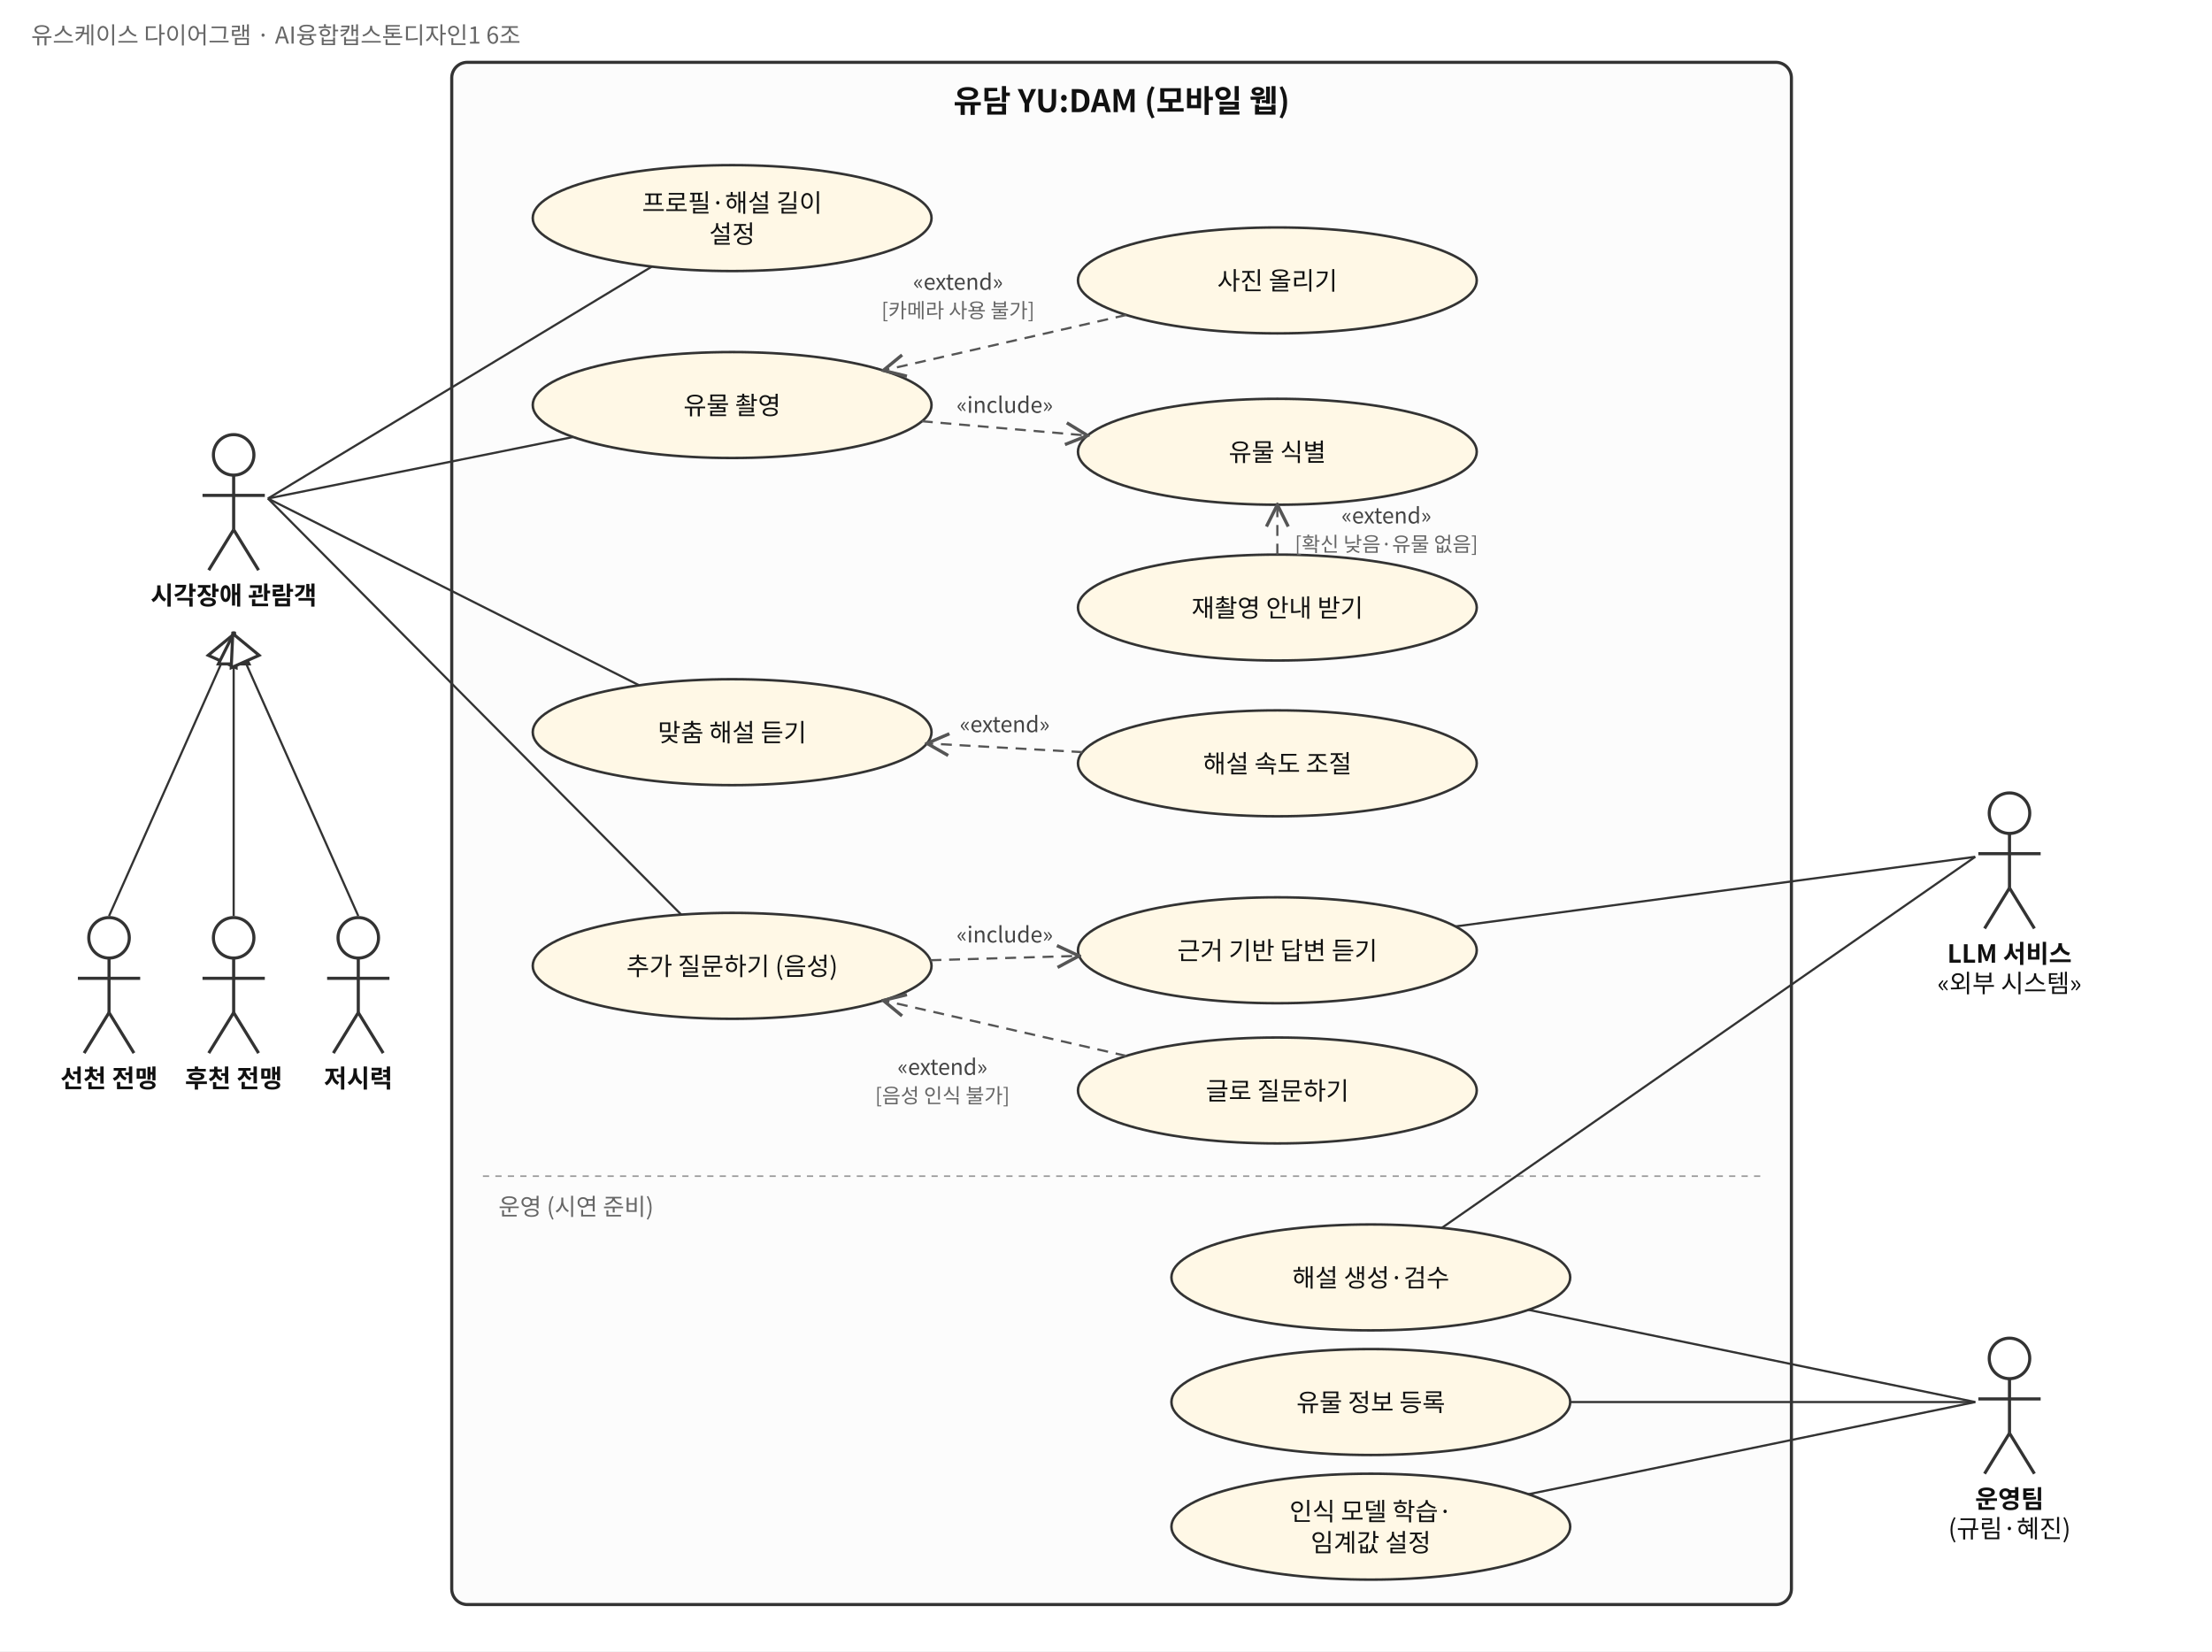
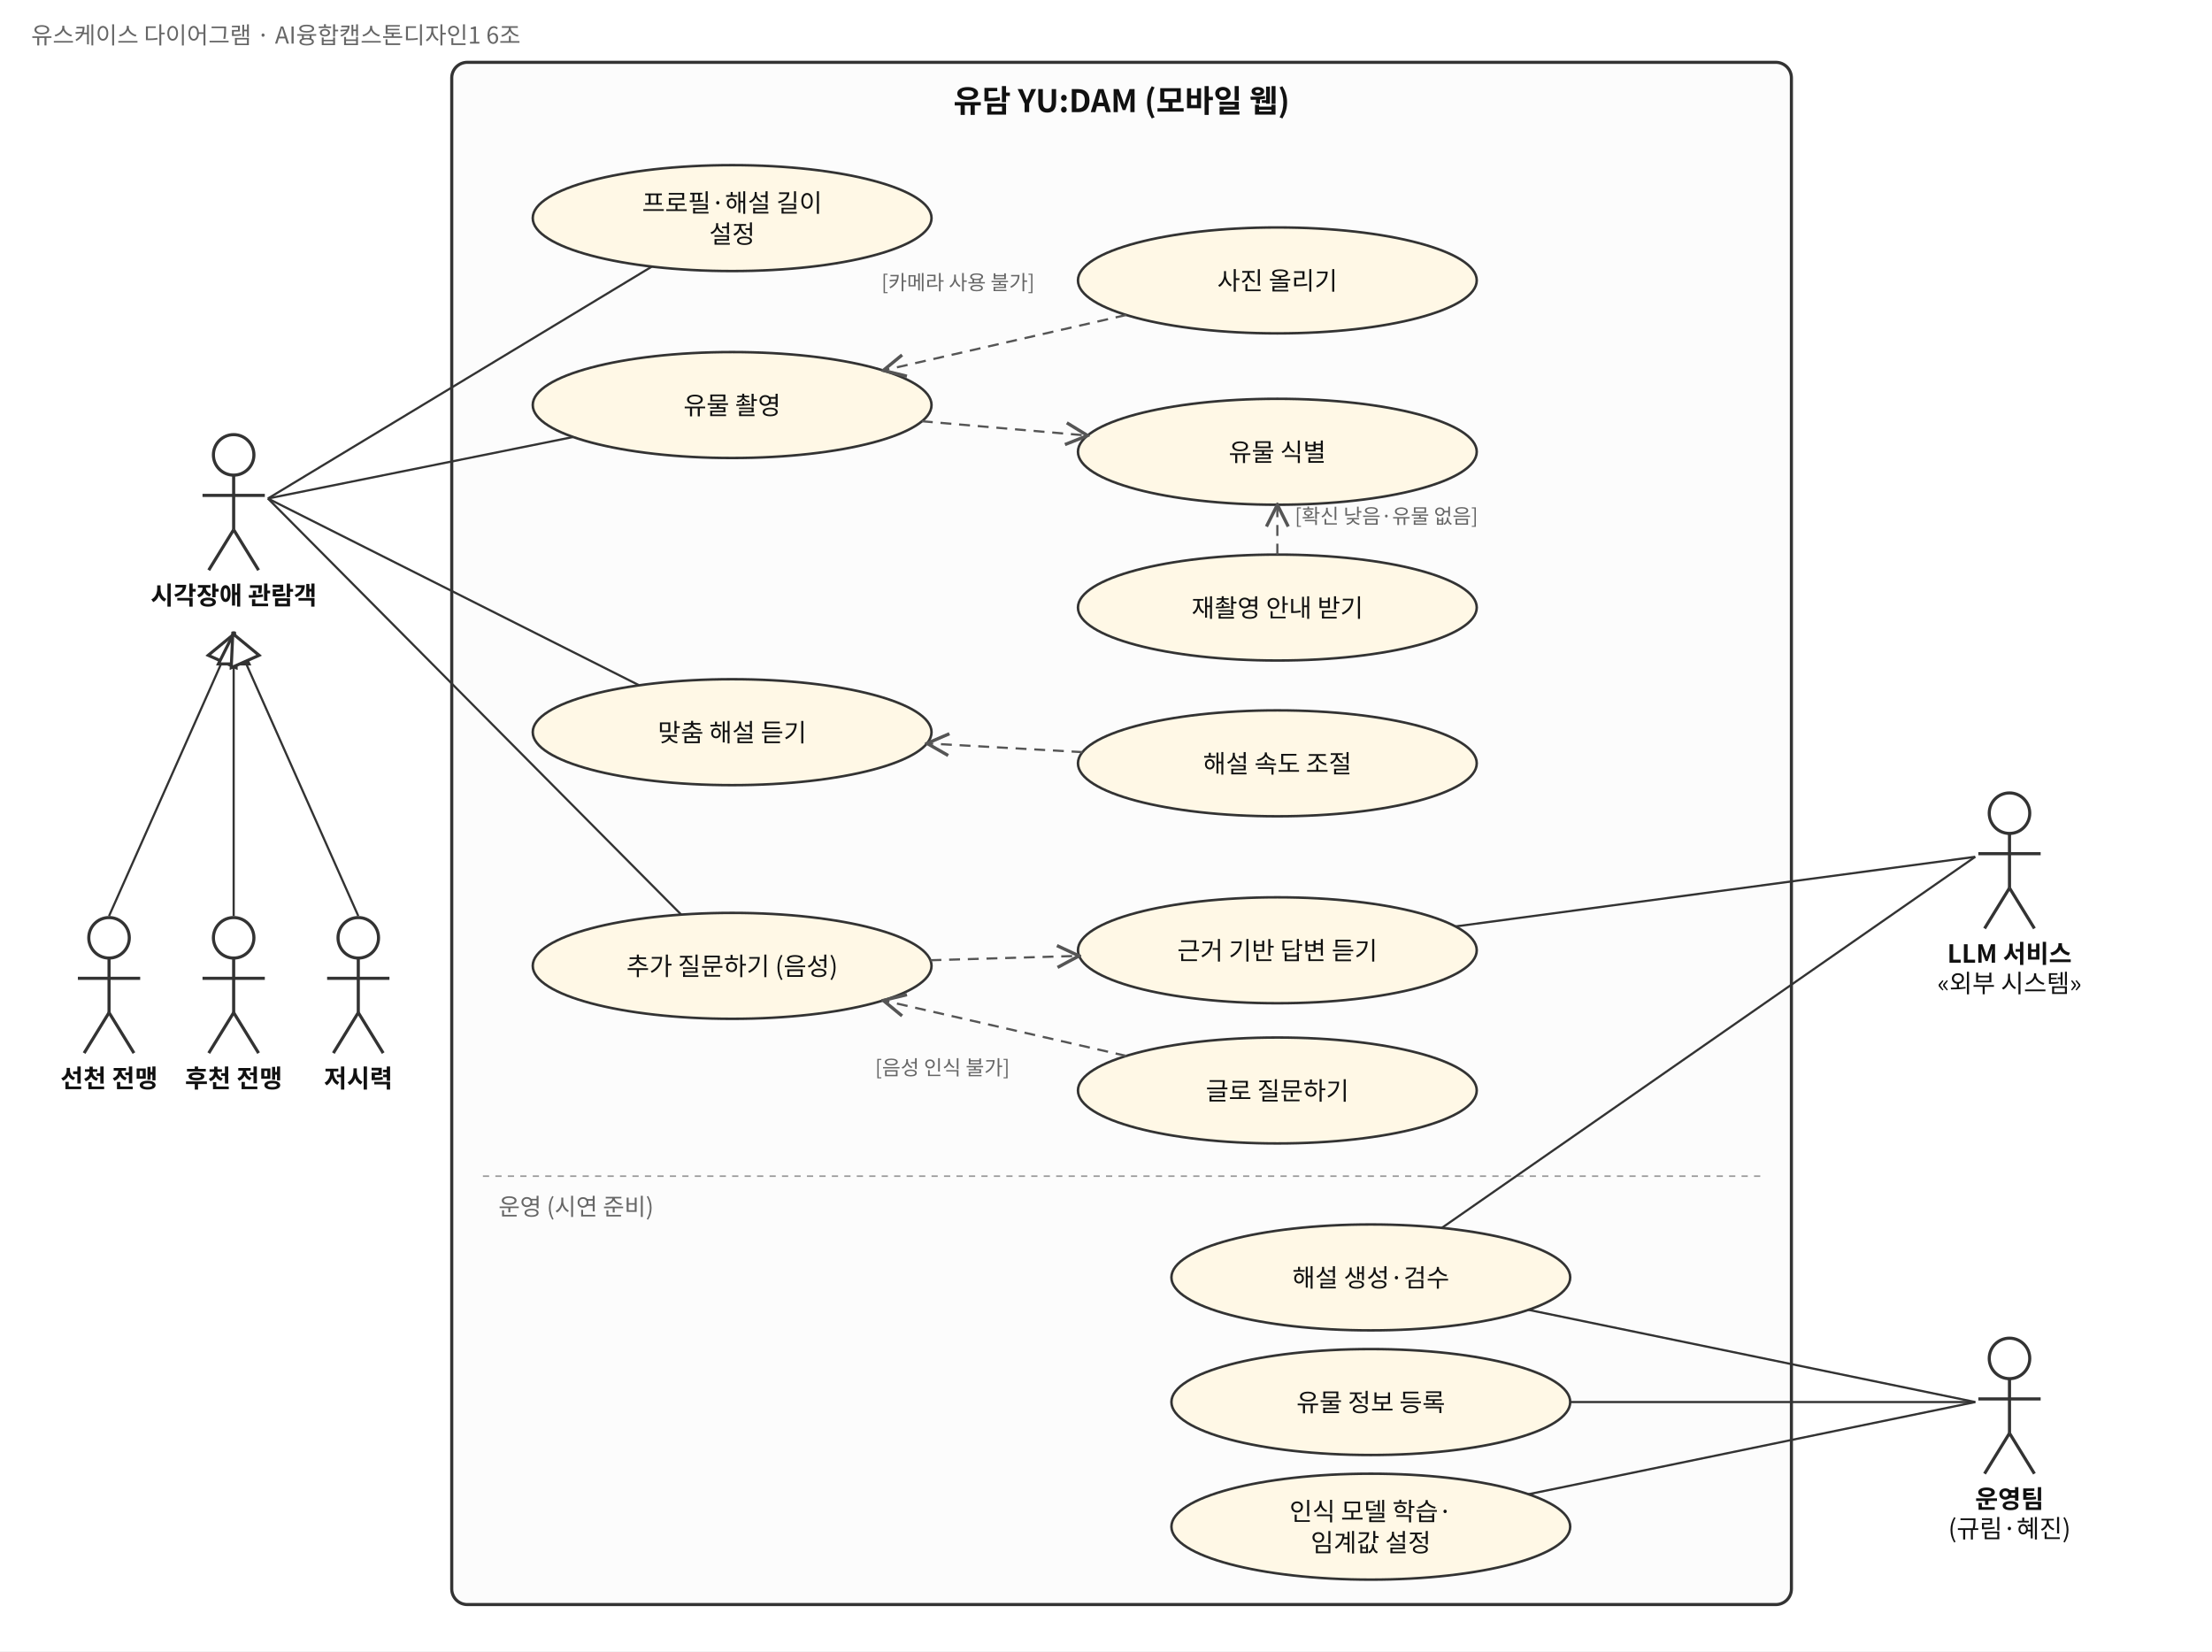
<svg xmlns="http://www.w3.org/2000/svg" width="1420" height="1060" viewBox="0 0 1420 1060" font-family="Noto Sans CJK KR, Noto Sans CJK TC, sans-serif">
  <defs>
    <marker id="open" markerWidth="12" markerHeight="12" refX="11" refY="6" orient="auto">
      <path d="M1,1 L11,6 L1,11" fill="none" stroke="#555" stroke-width="1.5" />
    </marker>
    <marker id="tri" markerWidth="16" markerHeight="16" refX="14" refY="8" orient="auto">
      <path d="M1,1 L15,8 L1,15 Z" fill="#fff" stroke="#333" stroke-width="1.4" />
    </marker>
  </defs>
  <rect width="100%" height="100%" fill="#fff" />
  <text x="20" y="28" font-size="15" fill="#666">유스케이스 다이어그램 · AI융합캡스톤디자인1 6조</text>
  <rect x="290" y="40" width="860" height="990" rx="10" fill="#fcfcfc" stroke="#333" stroke-width="2" />
  <text x="720" y="72" font-size="20" text-anchor="middle" font-weight="bold" fill="#111">유담 YU:DAM (모바일 웹)</text>
  <ellipse cx="470" cy="140" rx="128" ry="34" fill="#fff8e6" stroke="#333" stroke-width="1.6" />
  <text x="470" y="136.0" font-size="16" text-anchor="middle" font-weight="normal" fill="#111">프로필·해설 길이</text>
  <text x="470" y="156.0" font-size="16" text-anchor="middle" font-weight="normal" fill="#111">설정</text>
  <ellipse cx="470" cy="260" rx="128" ry="34" fill="#fff8e6" stroke="#333" stroke-width="1.6" />
  <text x="470" y="266.0" font-size="16" text-anchor="middle" font-weight="normal" fill="#111">유물 촬영</text>
  <ellipse cx="820" cy="180" rx="128" ry="34" fill="#fff8e6" stroke="#333" stroke-width="1.6" />
  <text x="820" y="186.0" font-size="16" text-anchor="middle" font-weight="normal" fill="#111">사진 올리기</text>
  <ellipse cx="820" cy="290" rx="128" ry="34" fill="#fff8e6" stroke="#333" stroke-width="1.6" />
  <text x="820" y="296.0" font-size="16" text-anchor="middle" font-weight="normal" fill="#111">유물 식별</text>
  <ellipse cx="820" cy="390" rx="128" ry="34" fill="#fff8e6" stroke="#333" stroke-width="1.6" />
  <text x="820" y="396.0" font-size="16" text-anchor="middle" font-weight="normal" fill="#111">재촬영 안내 받기</text>
  <ellipse cx="470" cy="470" rx="128" ry="34" fill="#fff8e6" stroke="#333" stroke-width="1.6" />
  <text x="470" y="476.0" font-size="16" text-anchor="middle" font-weight="normal" fill="#111">맞춤 해설 듣기</text>
  <ellipse cx="820" cy="490" rx="128" ry="34" fill="#fff8e6" stroke="#333" stroke-width="1.6" />
  <text x="820" y="496.0" font-size="16" text-anchor="middle" font-weight="normal" fill="#111">해설 속도 조절</text>
  <ellipse cx="470" cy="620" rx="128" ry="34" fill="#fff8e6" stroke="#333" stroke-width="1.6" />
  <text x="470" y="626.0" font-size="16" text-anchor="middle" font-weight="normal" fill="#111">추가 질문하기 (음성)</text>
  <ellipse cx="820" cy="610" rx="128" ry="34" fill="#fff8e6" stroke="#333" stroke-width="1.6" />
  <text x="820" y="616.0" font-size="16" text-anchor="middle" font-weight="normal" fill="#111">근거 기반 답변 듣기</text>
  <ellipse cx="820" cy="700" rx="128" ry="34" fill="#fff8e6" stroke="#333" stroke-width="1.6" />
  <text x="820" y="706.0" font-size="16" text-anchor="middle" font-weight="normal" fill="#111">글로 질문하기</text>
  <line x1="310" y1="755" x2="1130" y2="755" stroke="#999" stroke-dasharray="4 4" />
  <text x="320" y="780" font-size="15" text-anchor="start" font-weight="normal" fill="#666">운영 (시연 준비)</text>
  <ellipse cx="880" cy="900" rx="128" ry="34" fill="#fff8e6" stroke="#333" stroke-width="1.6" />
  <text x="880" y="906.0" font-size="16" text-anchor="middle" font-weight="normal" fill="#111">유물 정보 등록</text>
  <ellipse cx="880" cy="820" rx="128" ry="34" fill="#fff8e6" stroke="#333" stroke-width="1.6" />
  <text x="880" y="826.0" font-size="16" text-anchor="middle" font-weight="normal" fill="#111">해설 생성·검수</text>
  <ellipse cx="880" cy="980" rx="128" ry="34" fill="#fff8e6" stroke="#333" stroke-width="1.6" />
  <text x="880" y="976.0" font-size="16" text-anchor="middle" font-weight="normal" fill="#111">인식 모델 학습·</text>
  <text x="880" y="996.0" font-size="16" text-anchor="middle" font-weight="normal" fill="#111">임계값 설정</text>
  <circle cx="150" cy="292" r="13" stroke="#333" stroke-width="2" fill="none" />
  <line x1="150" y1="305" x2="150" y2="340" stroke="#333" stroke-width="2" fill="none" />
  <line x1="130" y1="318" x2="170" y2="318" stroke="#333" stroke-width="2" fill="none" />
  <line x1="150" y1="340" x2="134" y2="366" stroke="#333" stroke-width="2" fill="none" />
  <line x1="150" y1="340" x2="166" y2="366" stroke="#333" stroke-width="2" fill="none" />
  <text x="150" y="388" font-size="16" text-anchor="middle" font-weight="bold" fill="#111">시각장애 관람객</text>
  <circle cx="70" cy="602" r="13" stroke="#333" stroke-width="2" fill="none" />
  <line x1="70" y1="615" x2="70" y2="650" stroke="#333" stroke-width="2" fill="none" />
  <line x1="50" y1="628" x2="90" y2="628" stroke="#333" stroke-width="2" fill="none" />
  <line x1="70" y1="650" x2="54" y2="676" stroke="#333" stroke-width="2" fill="none" />
  <line x1="70" y1="650" x2="86" y2="676" stroke="#333" stroke-width="2" fill="none" />
  <text x="70" y="698" font-size="16" text-anchor="middle" font-weight="bold" fill="#111">선천 전맹</text>
  <circle cx="150" cy="602" r="13" stroke="#333" stroke-width="2" fill="none" />
  <line x1="150" y1="615" x2="150" y2="650" stroke="#333" stroke-width="2" fill="none" />
  <line x1="130" y1="628" x2="170" y2="628" stroke="#333" stroke-width="2" fill="none" />
  <line x1="150" y1="650" x2="134" y2="676" stroke="#333" stroke-width="2" fill="none" />
  <line x1="150" y1="650" x2="166" y2="676" stroke="#333" stroke-width="2" fill="none" />
  <text x="150" y="698" font-size="16" text-anchor="middle" font-weight="bold" fill="#111">후천 전맹</text>
  <circle cx="230" cy="602" r="13" stroke="#333" stroke-width="2" fill="none" />
  <line x1="230" y1="615" x2="230" y2="650" stroke="#333" stroke-width="2" fill="none" />
  <line x1="210" y1="628" x2="250" y2="628" stroke="#333" stroke-width="2" fill="none" />
  <line x1="230" y1="650" x2="214" y2="676" stroke="#333" stroke-width="2" fill="none" />
  <line x1="230" y1="650" x2="246" y2="676" stroke="#333" stroke-width="2" fill="none" />
  <text x="230" y="698" font-size="16" text-anchor="middle" font-weight="bold" fill="#111">저시력</text>
  <line x1="70" y1="588" x2="150" y2="408" stroke="#333" stroke-width="1.4" marker-end="url(#tri)" />
  <line x1="150" y1="588" x2="150" y2="408" stroke="#333" stroke-width="1.4" marker-end="url(#tri)" />
  <line x1="230" y1="588" x2="150" y2="408" stroke="#333" stroke-width="1.4" marker-end="url(#tri)" />
  <circle cx="1290" cy="522" r="13" stroke="#333" stroke-width="2" fill="none" />
  <line x1="1290" y1="535" x2="1290" y2="570" stroke="#333" stroke-width="2" fill="none" />
  <line x1="1270" y1="548" x2="1310" y2="548" stroke="#333" stroke-width="2" fill="none" />
  <line x1="1290" y1="570" x2="1274" y2="596" stroke="#333" stroke-width="2" fill="none" />
  <line x1="1290" y1="570" x2="1306" y2="596" stroke="#333" stroke-width="2" fill="none" />
  <text x="1290" y="618" font-size="16" text-anchor="middle" font-weight="bold" fill="#111">LLM 서비스</text>
  <text x="1290" y="637" font-size="16" text-anchor="middle" font-weight="normal" fill="#111">«외부 시스템»</text>
  <circle cx="1290" cy="872" r="13" stroke="#333" stroke-width="2" fill="none" />
  <line x1="1290" y1="885" x2="1290" y2="920" stroke="#333" stroke-width="2" fill="none" />
  <line x1="1270" y1="898" x2="1310" y2="898" stroke="#333" stroke-width="2" fill="none" />
  <line x1="1290" y1="920" x2="1274" y2="946" stroke="#333" stroke-width="2" fill="none" />
  <line x1="1290" y1="920" x2="1306" y2="946" stroke="#333" stroke-width="2" fill="none" />
  <text x="1290" y="968" font-size="16" text-anchor="middle" font-weight="bold" fill="#111">운영팀</text>
  <text x="1290" y="987" font-size="16" text-anchor="middle" font-weight="normal" fill="#111">(규림·혜진)</text>
  <line x1="172" y1="320" x2="418.5" y2="171.1" stroke="#333" stroke-width="1.4" />
  <line x1="172" y1="320" x2="368.0" y2="280.5" stroke="#333" stroke-width="1.4" />
  <line x1="172" y1="320" x2="410.3" y2="439.9" stroke="#333" stroke-width="1.4" />
  <line x1="172" y1="320" x2="437.3" y2="587.1" stroke="#333" stroke-width="1.4" />
  <line x1="1268" y1="550" x2="934.3" y2="594.7" stroke="#333" stroke-width="1.4" />
  <line x1="1268" y1="550" x2="925.6" y2="788.2" stroke="#333" stroke-width="1.4" />
  <line x1="1268" y1="900" x2="1008.0" y2="900.0" stroke="#333" stroke-width="1.4" />
  <line x1="1268" y1="900" x2="981.1" y2="840.8" stroke="#333" stroke-width="1.4" />
  <line x1="1268" y1="900" x2="981.1" y2="959.2" stroke="#333" stroke-width="1.4" />
  <line x1="591.8" y1="270.4" x2="698.2" y2="279.6" stroke="#555" stroke-width="1.4" stroke-dasharray="7 5" marker-end="url(#open)" />
-   <text x="645.0" y="265.0" font-size="14" text-anchor="middle" font-weight="normal" fill="#444">«include»</text>
  <line x1="723.0" y1="202.2" x2="567.0" y2="237.8" stroke="#555" stroke-width="1.4" stroke-dasharray="7 5" marker-end="url(#open)" />
-   <text x="615.0" y="186.0" font-size="14" text-anchor="middle" font-weight="normal" fill="#444">«extend»</text>
-   <text x="615.0" y="204.0" font-size="13" text-anchor="middle" font-weight="normal" fill="#666">[카메라 사용 불가]</text>
+   <text x="615.0" y="186.0" font-size="13" text-anchor="middle" font-weight="normal" fill="#666">[카메라 사용 불가]</text>
  <line x1="820.0" y1="356.0" x2="820.0" y2="324.0" stroke="#555" stroke-width="1.4" stroke-dasharray="7 5" marker-end="url(#open)" />
-   <text x="890.0" y="336.0" font-size="14" text-anchor="middle" font-weight="normal" fill="#444">«extend»</text>
-   <text x="890.0" y="354.0" font-size="13" text-anchor="middle" font-weight="normal" fill="#666">[확신 낮음·유물 없음]</text>
+   <text x="890.0" y="336.0" font-size="13" text-anchor="middle" font-weight="normal" fill="#666">[확신 낮음·유물 없음]</text>
  <line x1="694.9" y1="482.8" x2="595.1" y2="477.2" stroke="#555" stroke-width="1.4" stroke-dasharray="7 5" marker-end="url(#open)" />
-   <text x="645.0" y="470.0" font-size="14" text-anchor="middle" font-weight="normal" fill="#444">«extend»</text>
  <line x1="597.3" y1="616.4" x2="692.7" y2="613.6" stroke="#555" stroke-width="1.4" stroke-dasharray="7 5" marker-end="url(#open)" />
-   <text x="645.0" y="605.0" font-size="14" text-anchor="middle" font-weight="normal" fill="#444">«include»</text>
  <line x1="723.0" y1="677.8" x2="567.0" y2="642.2" stroke="#555" stroke-width="1.4" stroke-dasharray="7 5" marker-end="url(#open)" />
-   <text x="605.0" y="690.0" font-size="14" text-anchor="middle" font-weight="normal" fill="#444">«extend»</text>
-   <text x="605.0" y="708.0" font-size="13" text-anchor="middle" font-weight="normal" fill="#666">[음성 인식 불가]</text>
+   <text x="605.0" y="690.0" font-size="13" text-anchor="middle" font-weight="normal" fill="#666">[음성 인식 불가]</text>
</svg>
